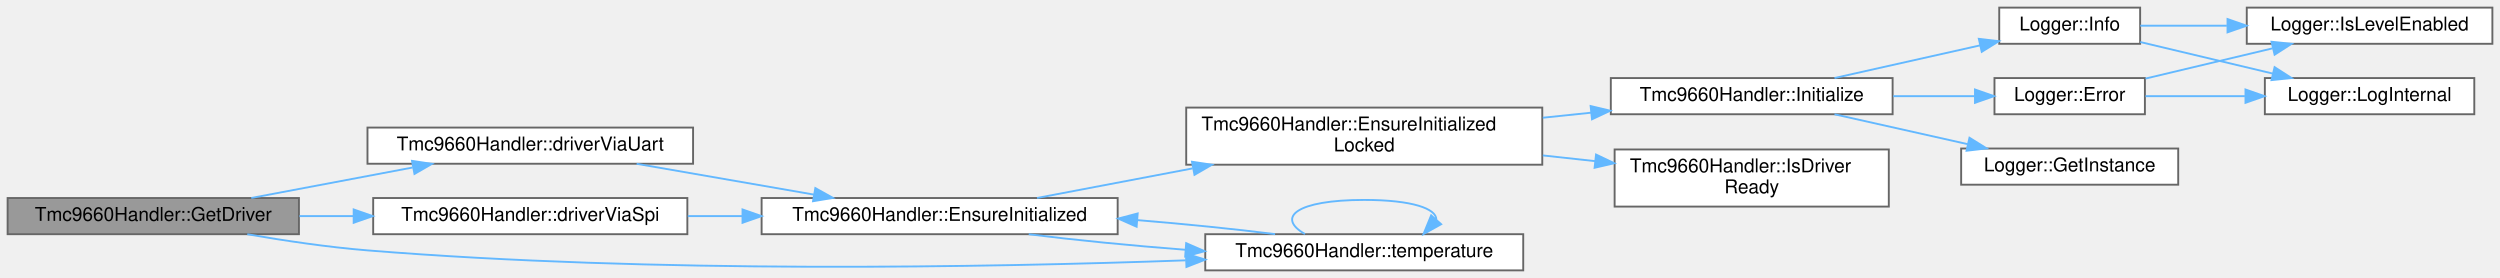
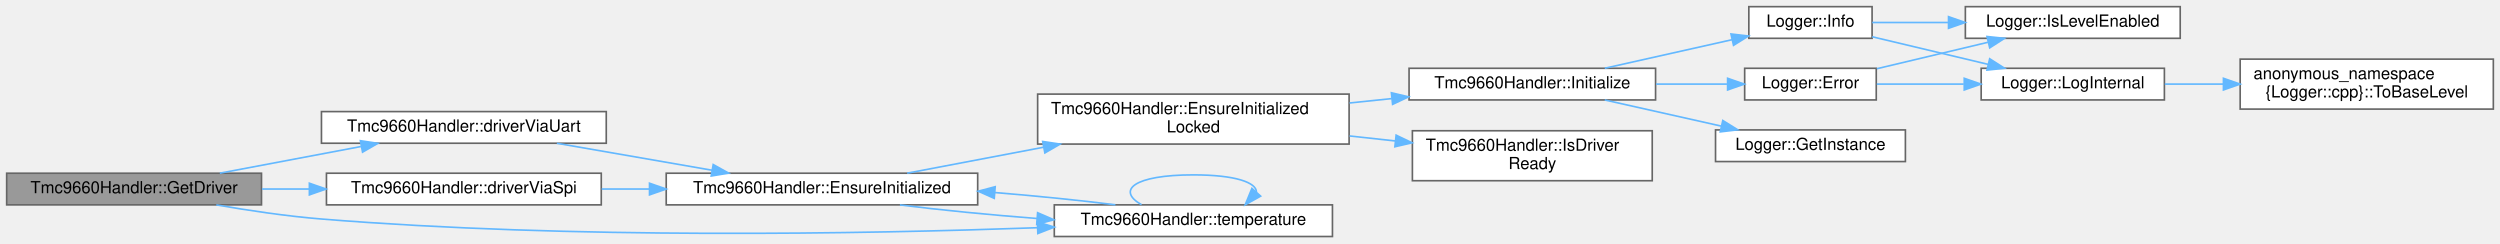
- <svg xmlns="http://www.w3.org/2000/svg" xmlns:xlink="http://www.w3.org/1999/xlink" width="1313pt" height="146pt" viewBox="0.00 0.00 1313.00 146.00">
+ <svg xmlns="http://www.w3.org/2000/svg" xmlns:xlink="http://www.w3.org/1999/xlink" width="1501pt" height="146pt" viewBox="0.00 0.00 1501.00 146.00">
  <g id="graph0" class="graph" transform="scale(1 1) rotate(0) translate(4 142)">
    <g id="Node000001" class="node">
      <g id="a_Node000001">
        <a xlink:title="Get the active driver pointer without requiring visitor usage.">
          <polygon fill="#999999" stroke="#666666" points="153,-38 0,-38 0,-19 153,-19 153,-38" />
          <text text-anchor="middle" x="76.5" y="-26" font-family="Helvetica,sans-Serif" font-size="10.00">Tmc9660Handler::GetDriver</text>
        </a>
      </g>
    </g>
    <g id="Node000002" class="node">
      <g id="a_Node000002">
        <a xlink:href="classTmc9660Handler.html#a85be9cd2e065b83c7abb36cb70fa6c67" target="_top" xlink:title="Get the TMC9660 driver instance connected via SPI (nullptr if using UART).">
          <polygon fill="white" stroke="#666666" points="357,-38 192,-38 192,-19 357,-19 357,-38" />
          <text text-anchor="middle" x="274.5" y="-26" font-family="Helvetica,sans-Serif" font-size="10.00">Tmc9660Handler::driverViaSpi</text>
        </a>
      </g>
    </g>
    <g id="edge1_Node000001_Node000002" class="edge">
      <g id="a_edge1_Node000001_Node000002">
        <a xlink:title=" ">
          <path fill="none" stroke="#63b8ff" d="M153.28,-28.5C162.53,-28.5 172.07,-28.5 181.53,-28.5" />
          <polygon fill="#63b8ff" stroke="#63b8ff" points="181.75,-32 191.75,-28.5 181.75,-25 181.75,-32" />
        </a>
      </g>
    </g>
-     <g id="Node000012" class="node">
-       <g id="a_Node000012">
+     <g id="Node000013" class="node">
+       <g id="a_Node000013">
        <a xlink:href="classTmc9660Handler.html#a393382194d0602e7aa02da6a8fd7a20a" target="_top" xlink:title="Get a reference to the Temperature wrapper.">
          <polygon fill="white" stroke="#666666" points="796,-19 629,-19 629,0 796,0 796,-19" />
          <text text-anchor="middle" x="712.5" y="-7" font-family="Helvetica,sans-Serif" font-size="10.00">Tmc9660Handler::temperature</text>
        </a>
      </g>
    </g>
-     <g id="edge18_Node000001_Node000012" class="edge">
-       <g id="a_edge18_Node000001_Node000012">
+     <g id="edge19_Node000001_Node000013" class="edge">
+       <g id="a_edge19_Node000001_Node000013">
        <a xlink:title=" ">
          <path fill="none" stroke="#63b8ff" d="M125.87,-18.98C145.39,-15.59 168.19,-12.19 189,-10.5 339.06,1.68 514.17,-1.51 618.77,-5.27" />
          <polygon fill="#63b8ff" stroke="#63b8ff" points="618.86,-8.77 628.98,-5.64 619.12,-1.78 618.86,-8.77" />
        </a>
      </g>
    </g>
-     <g id="Node000013" class="node">
-       <g id="a_Node000013">
+     <g id="Node000014" class="node">
+       <g id="a_Node000014">
        <a xlink:href="classTmc9660Handler.html#ac4f303f9e7be9cb737a667dd5d85dd3a" target="_top" xlink:title="Get the TMC9660 driver instance connected via UART (nullptr if using SPI).">
          <polygon fill="white" stroke="#666666" points="360,-75 189,-75 189,-56 360,-56 360,-75" />
          <text text-anchor="middle" x="274.5" y="-63" font-family="Helvetica,sans-Serif" font-size="10.00">Tmc9660Handler::driverViaUart</text>
        </a>
      </g>
    </g>
-     <g id="edge16_Node000001_Node000013" class="edge">
-       <g id="a_edge16_Node000001_Node000013">
+     <g id="edge17_Node000001_Node000014" class="edge">
+       <g id="a_edge17_Node000001_Node000014">
        <a xlink:title=" ">
          <path fill="none" stroke="#63b8ff" d="M127.97,-38.03C153.82,-42.91 185.49,-48.89 212.68,-54.02" />
          <polygon fill="#63b8ff" stroke="#63b8ff" points="212.38,-57.52 222.86,-55.94 213.68,-50.65 212.38,-57.52" />
        </a>
      </g>
    </g>
    <g id="Node000003" class="node">
      <g id="a_Node000003">
        <a xlink:href="classTmc9660Handler.html#a5a279ae9d4b5a8e0d71cb24577ad88ea" target="_top" xlink:title="Ensure driver is initialized (lazy init entrypoint).">
          <polygon fill="white" stroke="#666666" points="583,-38 396,-38 396,-19 583,-19 583,-38" />
          <text text-anchor="middle" x="489.5" y="-26" font-family="Helvetica,sans-Serif" font-size="10.00">Tmc9660Handler::EnsureInitialized</text>
        </a>
      </g>
    </g>
    <g id="edge2_Node000002_Node000003" class="edge">
      <g id="a_edge2_Node000002_Node000003">
        <a xlink:title=" ">
          <path fill="none" stroke="#63b8ff" d="M357.24,-28.5C366.65,-28.5 376.32,-28.5 385.96,-28.5" />
          <polygon fill="#63b8ff" stroke="#63b8ff" points="385.97,-32 395.97,-28.5 385.97,-25 385.97,-32" />
        </a>
      </g>
    </g>
    <g id="Node000004" class="node">
      <g id="a_Node000004">
        <a xlink:href="classTmc9660Handler.html#a7c1d8073576d678b09dac24c9eb12845" target="_top" xlink:title="Ensure initialized while handler_mutex_ is already held.">
          <polygon fill="white" stroke="#666666" points="806,-85.5 619,-85.5 619,-55.5 806,-55.5 806,-85.5" />
          <text text-anchor="start" x="627" y="-73.5" font-family="Helvetica,sans-Serif" font-size="10.00">Tmc9660Handler::EnsureInitialized</text>
          <text text-anchor="middle" x="712.5" y="-62.5" font-family="Helvetica,sans-Serif" font-size="10.00">Locked</text>
        </a>
      </g>
    </g>
    <g id="edge3_Node000003_Node000004" class="edge">
      <g id="a_edge3_Node000003_Node000004">
        <a xlink:title=" ">
          <path fill="none" stroke="#63b8ff" d="M540.65,-38.03C564.81,-42.62 594.52,-48.27 622.35,-53.56" />
          <polygon fill="#63b8ff" stroke="#63b8ff" points="622.03,-57.06 632.51,-55.49 623.34,-50.18 622.03,-57.06" />
        </a>
      </g>
    </g>
-     <g id="edge13_Node000003_Node000012" class="edge">
-       <g id="a_edge13_Node000003_Node000012">
+     <g id="edge14_Node000003_Node000013" class="edge">
+       <g id="a_edge14_Node000003_Node000013">
        <a xlink:title=" ">
          <path fill="none" stroke="#63b8ff" d="M536.29,-18.97C560.15,-15.95 590.23,-13 618.7,-10.81" />
          <polygon fill="#63b8ff" stroke="#63b8ff" points="618.98,-14.29 628.69,-10.06 618.46,-7.31 618.98,-14.29" />
        </a>
      </g>
    </g>
    <g id="Node000005" class="node">
      <g id="a_Node000005">
        <a xlink:href="classTmc9660Handler.html#adc564847f8ae26c47412aaee0758991c" target="_top" xlink:title="Initialize the TMC9660 device.">
          <polygon fill="white" stroke="#666666" points="990,-101 842,-101 842,-82 990,-82 990,-101" />
          <text text-anchor="middle" x="916" y="-89" font-family="Helvetica,sans-Serif" font-size="10.00">Tmc9660Handler::Initialize</text>
        </a>
      </g>
    </g>
    <g id="edge4_Node000004_Node000005" class="edge">
      <g id="a_edge4_Node000004_Node000005">
        <a xlink:title=" ">
          <path fill="none" stroke="#63b8ff" d="M806.29,-80.17C814.73,-81.05 823.25,-81.94 831.61,-82.81" />
          <polygon fill="#63b8ff" stroke="#63b8ff" points="831.39,-86.31 841.7,-83.86 832.12,-79.34 831.39,-86.31" />
        </a>
      </g>
    </g>
-     <g id="Node000011" class="node">
-       <g id="a_Node000011">
+     <g id="Node000012" class="node">
+       <g id="a_Node000012">
        <a xlink:href="classTmc9660Handler.html#a13db97d201a287d8aa60384e04070b9f" target="_top" xlink:title="Check if the TMC9660 driver has been initialized and is ready.">
          <polygon fill="white" stroke="#666666" points="988,-63.5 844,-63.5 844,-33.5 988,-33.5 988,-63.5" />
          <text text-anchor="start" x="852" y="-51.5" font-family="Helvetica,sans-Serif" font-size="10.00">Tmc9660Handler::IsDriver</text>
          <text text-anchor="middle" x="916" y="-40.5" font-family="Helvetica,sans-Serif" font-size="10.00">Ready</text>
        </a>
      </g>
    </g>
-     <g id="edge12_Node000004_Node000011" class="edge">
-       <g id="a_edge12_Node000004_Node000011">
+     <g id="edge13_Node000004_Node000012" class="edge">
+       <g id="a_edge13_Node000004_Node000012">
        <a xlink:title=" ">
          <path fill="none" stroke="#63b8ff" d="M806.29,-60.37C815.44,-59.37 824.69,-58.36 833.71,-57.37" />
          <polygon fill="#63b8ff" stroke="#63b8ff" points="834.24,-60.84 843.8,-56.27 833.48,-53.88 834.24,-60.84" />
        </a>
      </g>
    </g>
    <g id="Node000006" class="node">
      <g id="a_Node000006">
        <a xlink:href="classLogger.html#adce17848a5844e053bfd314863dc1404" target="_top" xlink:title="Log error message.">
          <polygon fill="white" stroke="#666666" points="1122.5,-101 1043.5,-101 1043.5,-82 1122.5,-82 1122.5,-101" />
          <text text-anchor="middle" x="1083" y="-89" font-family="Helvetica,sans-Serif" font-size="10.00">Logger::Error</text>
        </a>
      </g>
    </g>
    <g id="edge5_Node000005_Node000006" class="edge">
      <g id="a_edge5_Node000005_Node000006">
        <a xlink:title=" ">
          <path fill="none" stroke="#63b8ff" d="M990.33,-91.5C1004.73,-91.5 1019.5,-91.5 1032.87,-91.5" />
          <polygon fill="#63b8ff" stroke="#63b8ff" points="1033.26,-95 1043.26,-91.5 1033.26,-88 1033.26,-95" />
        </a>
      </g>
    </g>
-     <g id="Node000009" class="node">
-       <g id="a_Node000009">
+     <g id="Node000010" class="node">
+       <g id="a_Node000010">
        <a xlink:href="classLogger.html#a5789d11f8f1356e2192c0023a089cbc4" target="_top" xlink:title="Get singleton instance.">
          <polygon fill="white" stroke="#666666" points="1140,-64 1026,-64 1026,-45 1140,-45 1140,-64" />
          <text text-anchor="middle" x="1083" y="-52" font-family="Helvetica,sans-Serif" font-size="10.00">Logger::GetInstance</text>
        </a>
      </g>
    </g>
-     <g id="edge8_Node000005_Node000009" class="edge">
-       <g id="a_edge8_Node000005_Node000009">
+     <g id="edge9_Node000005_Node000010" class="edge">
+       <g id="a_edge9_Node000005_Node000010">
        <a xlink:title=" ">
          <path fill="none" stroke="#63b8ff" d="M959.49,-81.97C980.87,-77.18 1006.97,-71.32 1029.58,-66.25" />
          <polygon fill="#63b8ff" stroke="#63b8ff" points="1030.37,-69.66 1039.37,-64.06 1028.84,-62.83 1030.37,-69.66" />
        </a>
      </g>
    </g>
-     <g id="Node000010" class="node">
-       <g id="a_Node000010">
+     <g id="Node000011" class="node">
+       <g id="a_Node000011">
        <a xlink:href="classLogger.html#a4681229c521795685fc14f6b55c82300" target="_top" xlink:title="Log info message.">
          <polygon fill="white" stroke="#666666" points="1120,-138 1046,-138 1046,-119 1120,-119 1120,-138" />
          <text text-anchor="middle" x="1083" y="-126" font-family="Helvetica,sans-Serif" font-size="10.00">Logger::Info</text>
        </a>
      </g>
    </g>
-     <g id="edge9_Node000005_Node000010" class="edge">
-       <g id="a_edge9_Node000005_Node000010">
+     <g id="edge10_Node000005_Node000011" class="edge">
+       <g id="a_edge10_Node000005_Node000011">
        <a xlink:title=" ">
          <path fill="none" stroke="#63b8ff" d="M959.49,-101.03C982.89,-106.27 1011.94,-112.79 1035.89,-118.16" />
          <polygon fill="#63b8ff" stroke="#63b8ff" points="1035.28,-121.61 1045.8,-120.38 1036.81,-114.78 1035.28,-121.61" />
        </a>
      </g>
    </g>
    <g id="Node000007" class="node">
      <g id="a_Node000007">
        <a xlink:href="classLogger.html#af9e84e0ff6bd538e4f9ed8dcebc3e2f0" target="_top" xlink:title="Check if log level is enabled for tag.">
          <polygon fill="white" stroke="#666666" points="1305,-138 1176,-138 1176,-119 1305,-119 1305,-138" />
          <text text-anchor="middle" x="1240.5" y="-126" font-family="Helvetica,sans-Serif" font-size="10.00">Logger::IsLevelEnabled</text>
        </a>
      </g>
    </g>
    <g id="edge6_Node000006_Node000007" class="edge">
      <g id="a_edge6_Node000006_Node000007">
        <a xlink:title=" ">
          <path fill="none" stroke="#63b8ff" d="M1122.84,-100.74C1143.03,-105.55 1167.94,-111.47 1189.55,-116.61" />
          <polygon fill="#63b8ff" stroke="#63b8ff" points="1189,-120.08 1199.53,-118.99 1190.62,-113.27 1189,-120.08" />
        </a>
      </g>
    </g>
    <g id="Node000008" class="node">
      <g id="a_Node000008">
        <a xlink:href="classLogger.html#a6adb205db597526fb91ad20067400394" target="_top" xlink:title="Internal logging method.">
          <polygon fill="white" stroke="#666666" points="1295.5,-101 1185.5,-101 1185.5,-82 1295.5,-82 1295.5,-101" />
          <text text-anchor="middle" x="1240.5" y="-89" font-family="Helvetica,sans-Serif" font-size="10.00">Logger::LogInternal</text>
        </a>
      </g>
    </g>
    <g id="edge7_Node000006_Node000008" class="edge">
      <g id="a_edge7_Node000006_Node000008">
        <a xlink:title=" ">
          <path fill="none" stroke="#63b8ff" d="M1122.84,-91.5C1138.63,-91.5 1157.31,-91.5 1175.03,-91.5" />
          <polygon fill="#63b8ff" stroke="#63b8ff" points="1175.33,-95 1185.33,-91.5 1175.33,-88 1175.33,-95" />
        </a>
      </g>
    </g>
-     <g id="edge10_Node000010_Node000007" class="edge">
-       <g id="a_edge10_Node000010_Node000007">
+     <g id="Node000009" class="node">
+       <g id="a_Node000009">
+         <a xlink:href="namespaceanonymous__namespace_02Logger_8cpp_03.html#a9d2b496fa1b4f4e28667d14e4b8cb190" target="_top" xlink:title=" ">
+           <polygon fill="white" stroke="#666666" points="1493,-106.5 1341,-106.5 1341,-76.5 1493,-76.5 1493,-106.5" />
+           <text text-anchor="start" x="1349" y="-94.5" font-family="Helvetica,sans-Serif" font-size="10.00">anonymous_namespace</text>
+           <text text-anchor="middle" x="1417" y="-83.5" font-family="Helvetica,sans-Serif" font-size="10.00">{Logger::cpp}::ToBaseLevel</text>
+         </a>
+       </g>
+     </g>
+     <g id="edge8_Node000008_Node000009" class="edge">
+       <g id="a_edge8_Node000008_Node000009">
+         <a xlink:title=" ">
+           <path fill="none" stroke="#63b8ff" d="M1295.76,-91.5C1306.93,-91.5 1318.96,-91.5 1330.93,-91.5" />
+           <polygon fill="#63b8ff" stroke="#63b8ff" points="1330.95,-95 1340.95,-91.5 1330.95,-88 1330.95,-95" />
+         </a>
+       </g>
+     </g>
+     <g id="edge11_Node000011_Node000007" class="edge">
+       <g id="a_edge11_Node000011_Node000007">
        <a xlink:title=" ">
          <path fill="none" stroke="#63b8ff" d="M1120.07,-128.5C1133.68,-128.5 1149.72,-128.5 1165.55,-128.5" />
          <polygon fill="#63b8ff" stroke="#63b8ff" points="1165.89,-132 1175.89,-128.5 1165.89,-125 1165.89,-132" />
        </a>
      </g>
    </g>
-     <g id="edge11_Node000010_Node000008" class="edge">
-       <g id="a_edge11_Node000010_Node000008">
+     <g id="edge12_Node000011_Node000008" class="edge">
+       <g id="a_edge12_Node000011_Node000008">
        <a xlink:title=" ">
          <path fill="none" stroke="#63b8ff" d="M1120.07,-119.92C1140.78,-114.99 1167.09,-108.73 1189.74,-103.34" />
          <polygon fill="#63b8ff" stroke="#63b8ff" points="1190.61,-106.73 1199.53,-101.01 1188.99,-99.92 1190.61,-106.73" />
        </a>
      </g>
    </g>
-     <g id="edge14_Node000012_Node000003" class="edge">
-       <g id="a_edge14_Node000012_Node000003">
+     <g id="edge15_Node000013_Node000003" class="edge">
+       <g id="a_edge15_Node000013_Node000003">
        <a xlink:title=" ">
          <path fill="none" stroke="#63b8ff" d="M665.68,-19.03C644.61,-21.7 618.7,-24.31 593.33,-26.4" />
          <polygon fill="#63b8ff" stroke="#63b8ff" points="592.95,-22.91 583.26,-27.2 593.51,-29.89 592.95,-22.91" />
        </a>
      </g>
    </g>
-     <g id="edge15_Node000012_Node000012" class="edge">
-       <g id="a_edge15_Node000012_Node000012">
+     <g id="edge16_Node000013_Node000013" class="edge">
+       <g id="a_edge16_Node000013_Node000013">
        <a xlink:title=" ">
          <path fill="none" stroke="#63b8ff" d="M681.37,-19.08C666.22,-27.73 676.6,-37 712.5,-37 737.74,-37 750.37,-32.42 750.37,-26.69" />
          <polygon fill="#63b8ff" stroke="#63b8ff" points="752.89,-24.25 743.63,-19.08 747.65,-28.89 752.89,-24.25" />
        </a>
      </g>
    </g>
-     <g id="edge17_Node000013_Node000003" class="edge">
-       <g id="a_edge17_Node000013_Node000003">
+     <g id="edge18_Node000014_Node000003" class="edge">
+       <g id="a_edge18_Node000014_Node000003">
        <a xlink:title=" ">
          <path fill="none" stroke="#63b8ff" d="M330.35,-55.97C358.81,-51.03 393.77,-44.96 423.57,-39.78" />
          <polygon fill="#63b8ff" stroke="#63b8ff" points="424.21,-43.22 433.46,-38.06 423.01,-36.32 424.21,-43.22" />
        </a>
      </g>
    </g>
  </g>
</svg>
